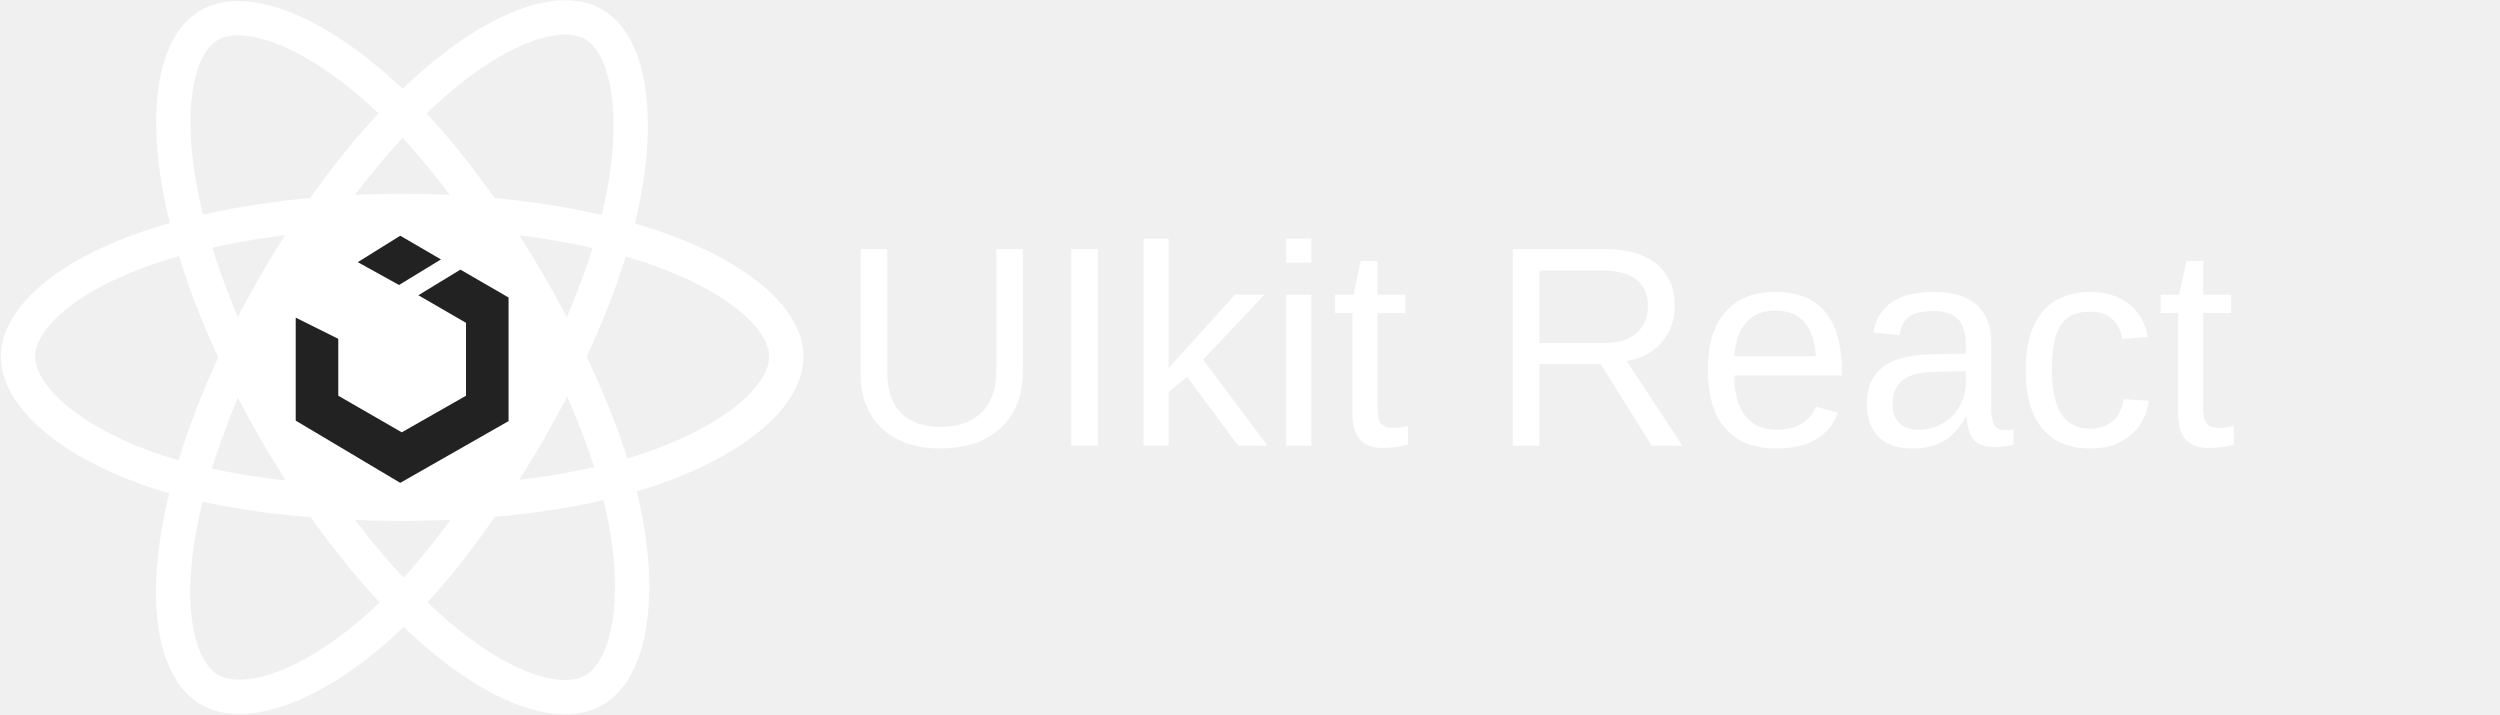
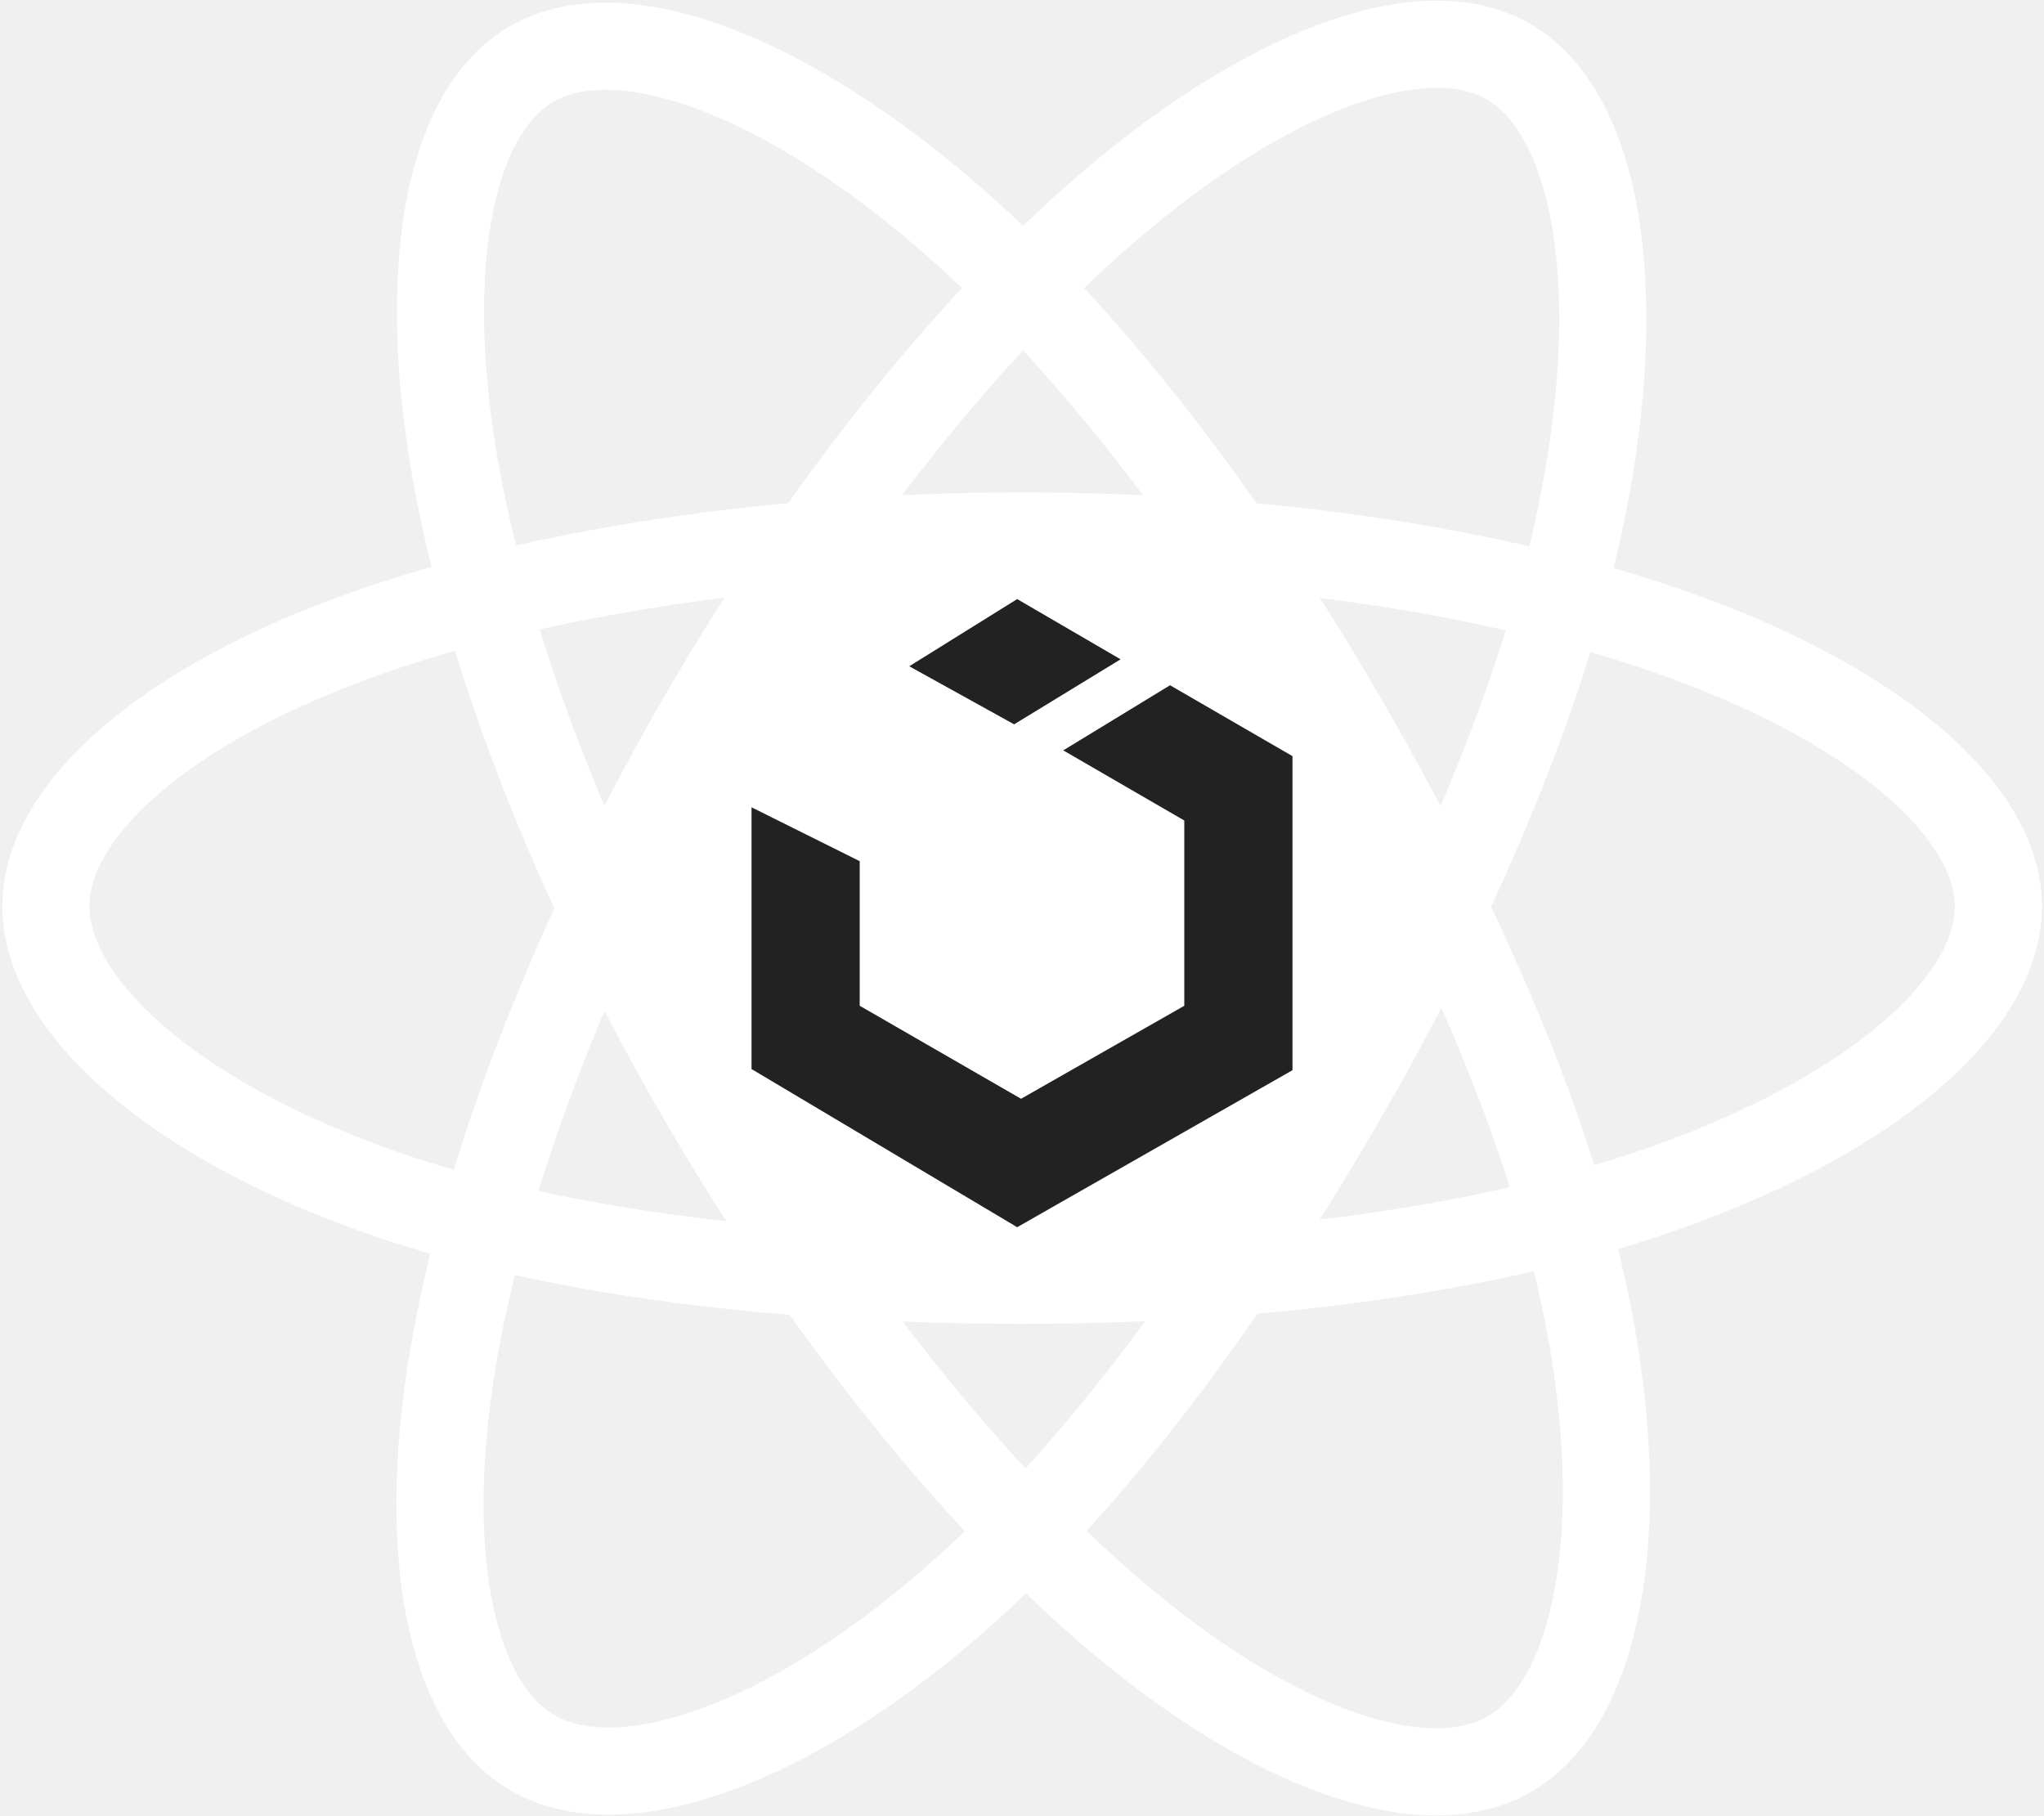
- <svg xmlns="http://www.w3.org/2000/svg" width="1750px" height="500px" viewBox="0 0 1750 500" version="1.1">
+ <svg xmlns="http://www.w3.org/2000/svg" width="563px" height="500px" viewBox="0 0 563 500" version="1.1">
  <defs>
    <radialGradient id="outer">
      <stop offset="0%" stop-color="#1e87f0" />
      <stop offset="100%" stop-color="#28a5f5" />
    </radialGradient>
    <radialGradient id="inner">
      <stop offset="0%" stop-color="#28a5f5" />
      <stop offset="100%" stop-color="#2294f2" />
    </radialGradient>
  </defs>
  <g id="Page-1" stroke="none" stroke-width="1" fill="none" fill-rule="evenodd">
    <g id="master" transform="translate(-286, -50)">
      <g id="canvas-base" transform="translate(267, 0)">
        <g id="logo" transform="translate(1, 0)">
          <g id="fill-version" transform="translate(30, 62)">
            <g id="react" stroke="#FFFFFF" stroke-width="24" opacity="1">
              <path d="M419.031,323.638 C426.429,321.704 433.546,319.609 440.347,317.356 C501.389,297.131 538.43,265.619 538.43,237.628 C538.43,210.768 503.48,181.104 446.636,161.535 C437.582,158.418 427.962,155.544 417.849,152.933 L417.849,152.933 C420.059,145.002 421.948,137.256 423.498,129.733 C436.473,66.751 427.679,18.92 403.431,4.937 C380.163,-8.481 337.006,6.976 291.656,46.442 C284.428,52.732 277.127,59.635 269.808,67.097 C264.035,61.217 258.262,55.705 252.513,50.601 C204.428,7.905 158.597,-8.363 134.373,5.661 C111.127,19.118 102.965,64.228 114.509,123.227 C116.359,132.68 118.708,142.507 121.537,152.63 C110.395,155.453 99.859,158.59 90.043,162.012 C33.998,181.552 0.628,210.986 0.628,237.628 C0.628,265.084 36.193,297.005 95.239,317.187 C103.437,319.989 112.11,322.53 121.195,324.815 C118.228,335.452 115.795,345.742 113.926,355.586 C102.854,413.898 111.681,457.509 134.76,470.819 C158.545,484.535 203.964,469.674 250.945,428.606 C257.473,422.9 264.013,416.65 270.536,409.916 C278.274,417.805 285.98,425.057 293.58,431.597 C338.57,470.312 380.762,484.444 403.819,471.096 C427.581,457.34 437.389,410.569 425.272,349.356 C423.625,341.036 421.533,332.446 419.031,323.638 Z M327.455,138.058 C360.154,140.843 390.766,145.941 417.849,152.933 L417.849,152.933 C410.407,179.648 399.337,208.45 385.408,237.805 C377.215,220.905 368.096,203.806 358.236,186.774 C348.413,169.807 338.093,153.477 327.455,138.058 Z M153.938,238.209 C139.853,268.202 128.778,297.637 121.195,324.815 C148.384,331.655 179.255,336.203 212.072,338.6 C201.248,323.091 190.754,306.64 180.821,289.482 C170.909,272.361 161.926,255.179 153.938,238.209 Z M419.031,323.638 C391.779,330.761 360.725,335.701 327.687,338.35 C309.273,365.472 289.977,389.846 270.536,409.916 C250.851,389.847 230.958,365.658 212.072,338.6 C230.703,339.96 249.961,340.628 269.529,340.628 C289.336,340.628 308.835,339.862 327.687,338.35 C338.234,322.815 348.492,306.379 358.322,289.334 C368.219,272.172 377.298,254.895 385.408,237.805 C399.811,267.515 411.353,296.608 419.031,323.638 Z M121.537,152.63 C148.579,145.778 179.187,140.775 211.725,138.034 C230.485,111.075 250.207,87.082 269.808,67.097 C289.349,87.004 308.885,111.143 327.455,138.058 C308.74,136.464 289.342,135.628 269.529,135.628 C249.83,135.628 230.458,136.456 211.725,138.034 C201.014,153.427 190.617,169.788 180.736,186.922 C170.893,203.99 161.931,221.19 153.938,238.209 C139.98,208.554 129.06,179.544 121.537,152.63 Z" id="Electrons" />
            </g>
            <path d="M270,135.871 C249.949,135.871 230.237,136.729 211.193,138.362 C200.643,153.564 190.4,169.704 180.659,186.595 C170.743,203.789 161.722,221.115 153.685,238.257 C161.682,255.254 170.678,272.462 180.606,289.61 C190.553,306.793 201.063,323.267 211.904,338.795 C230.733,340.188 250.208,340.871 270,340.871 C289.461,340.871 308.624,340.131 327.169,338.672 C337.872,322.946 348.278,306.289 358.245,289.007 C368.07,271.971 377.088,254.82 385.153,237.852 C376.97,220.979 367.865,203.907 358.021,186.902 C348.211,169.957 337.904,153.647 327.281,138.246 C308.766,136.688 289.585,135.871 270,135.871 Z" id="Hex" stroke="transparent" stroke-width="24" fill="#FFFFFF" />
            <g id="uikit" transform="translate(195, 153)" fill="#222222">
              <path d="M101.655,16.591 L73.171,0 L43.446,18.507 L72.327,34.5 L101.655,16.591 L101.655,16.591 Z M85.861,41.669 L119.2,60.986 L119.2,112.014 L74.239,137.628 L29.8,112.014 L29.8,72.187 L0,57.351 L0,129.439 L73.171,173 L149,129.762 L149,43.262 L115.276,23.735 L85.861,41.669 Z" />
            </g>
-             <text x="575" y="300" fill="#FFFFFF" font-size="200" font-family="arial">UIkit React</text>
          </g>
        </g>
      </g>
    </g>
  </g>
</svg>
